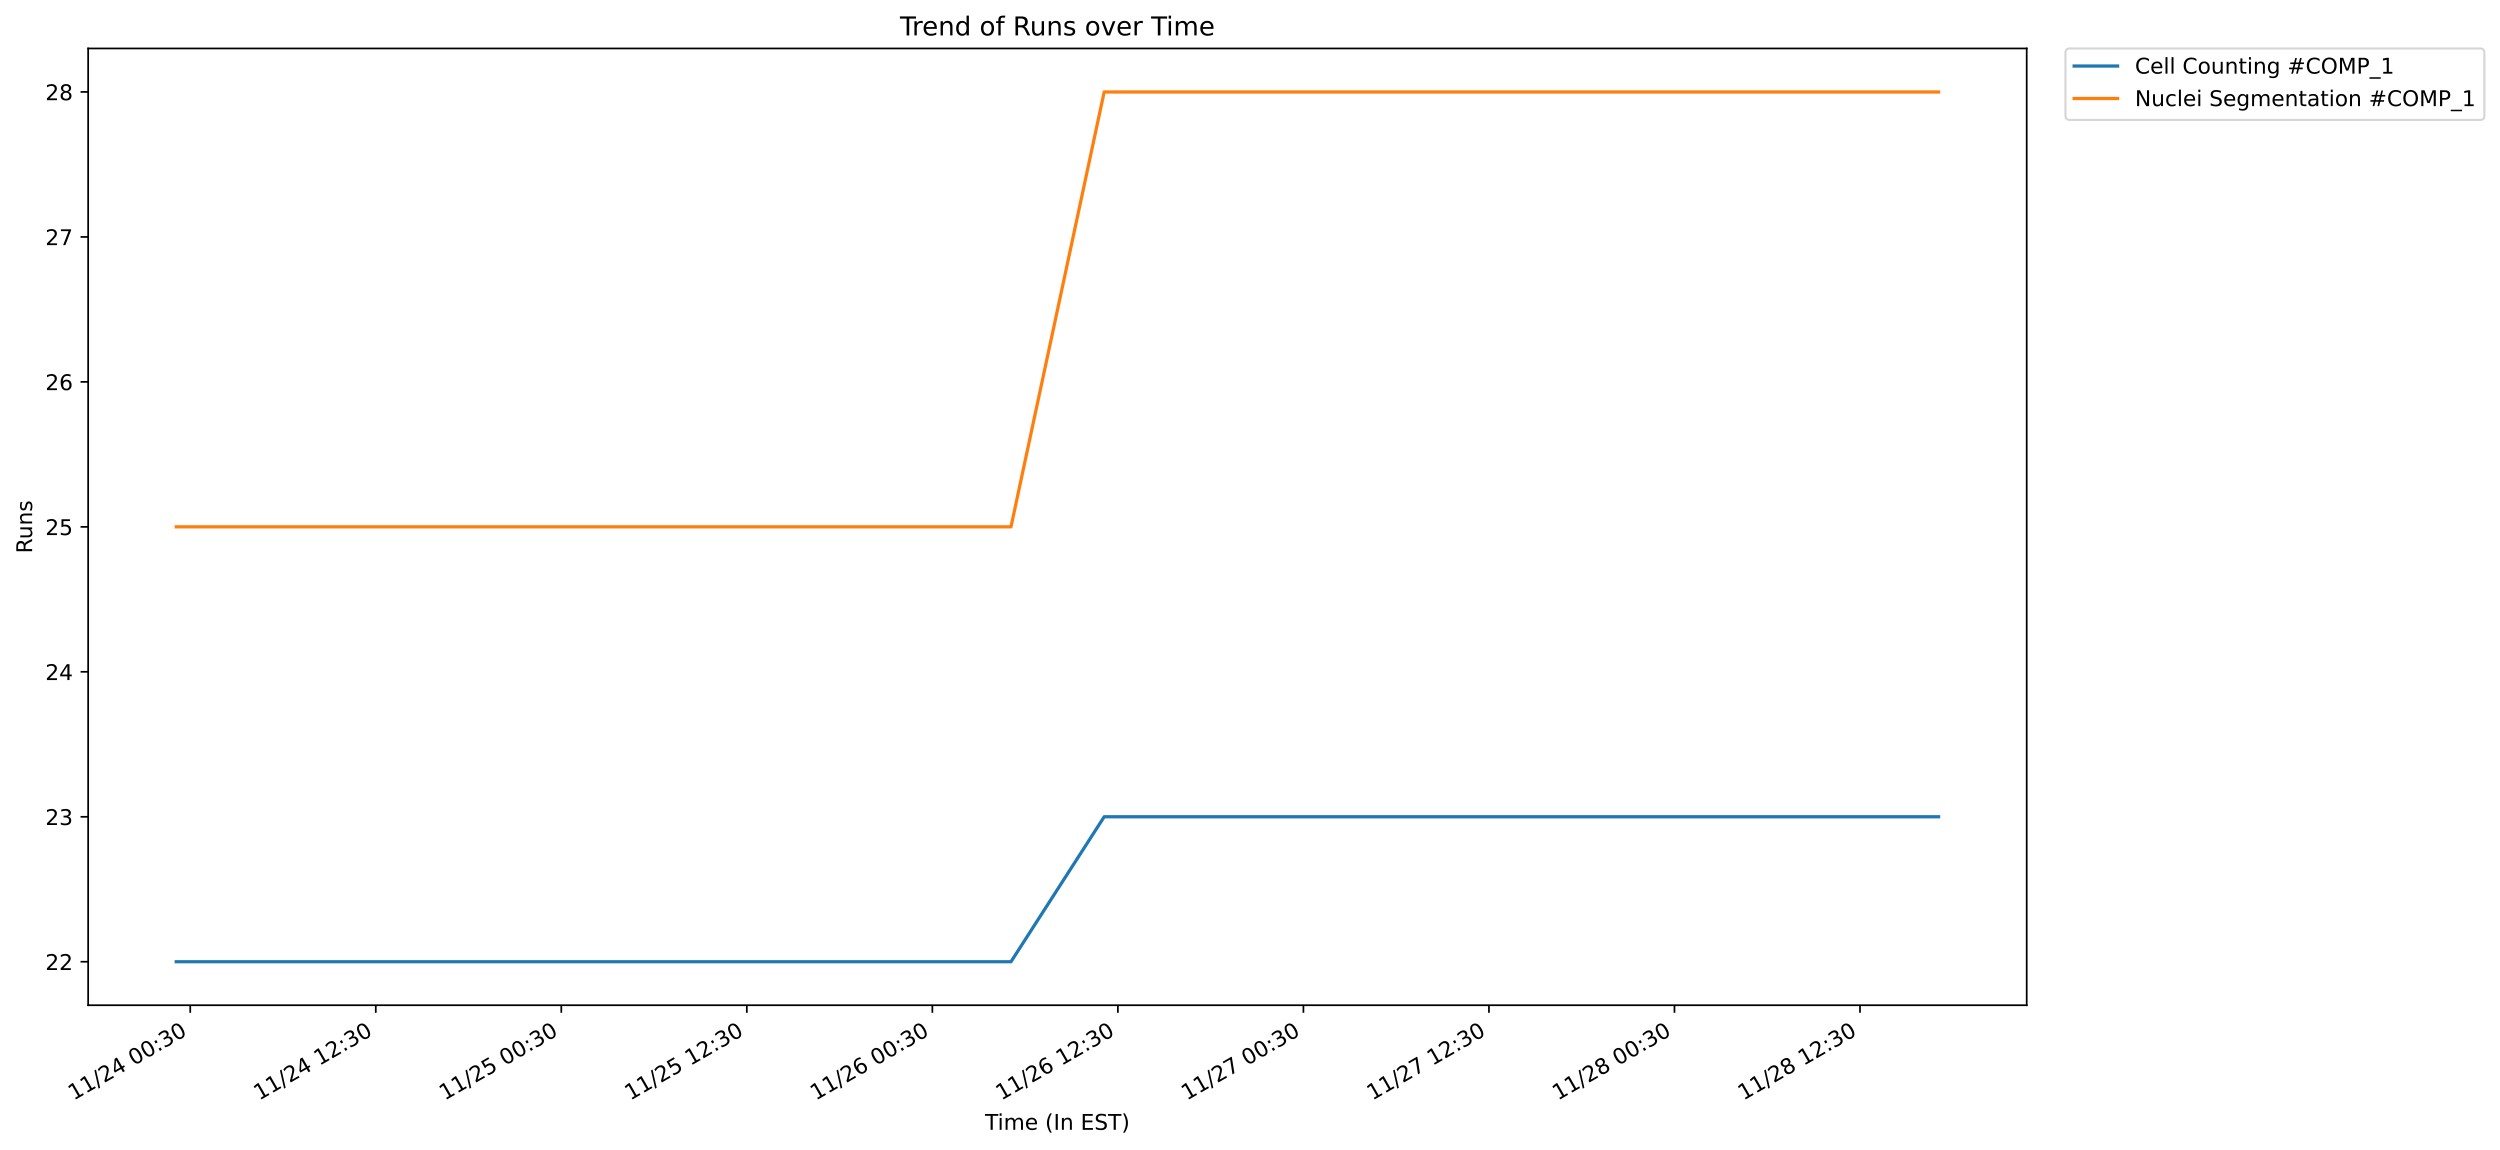
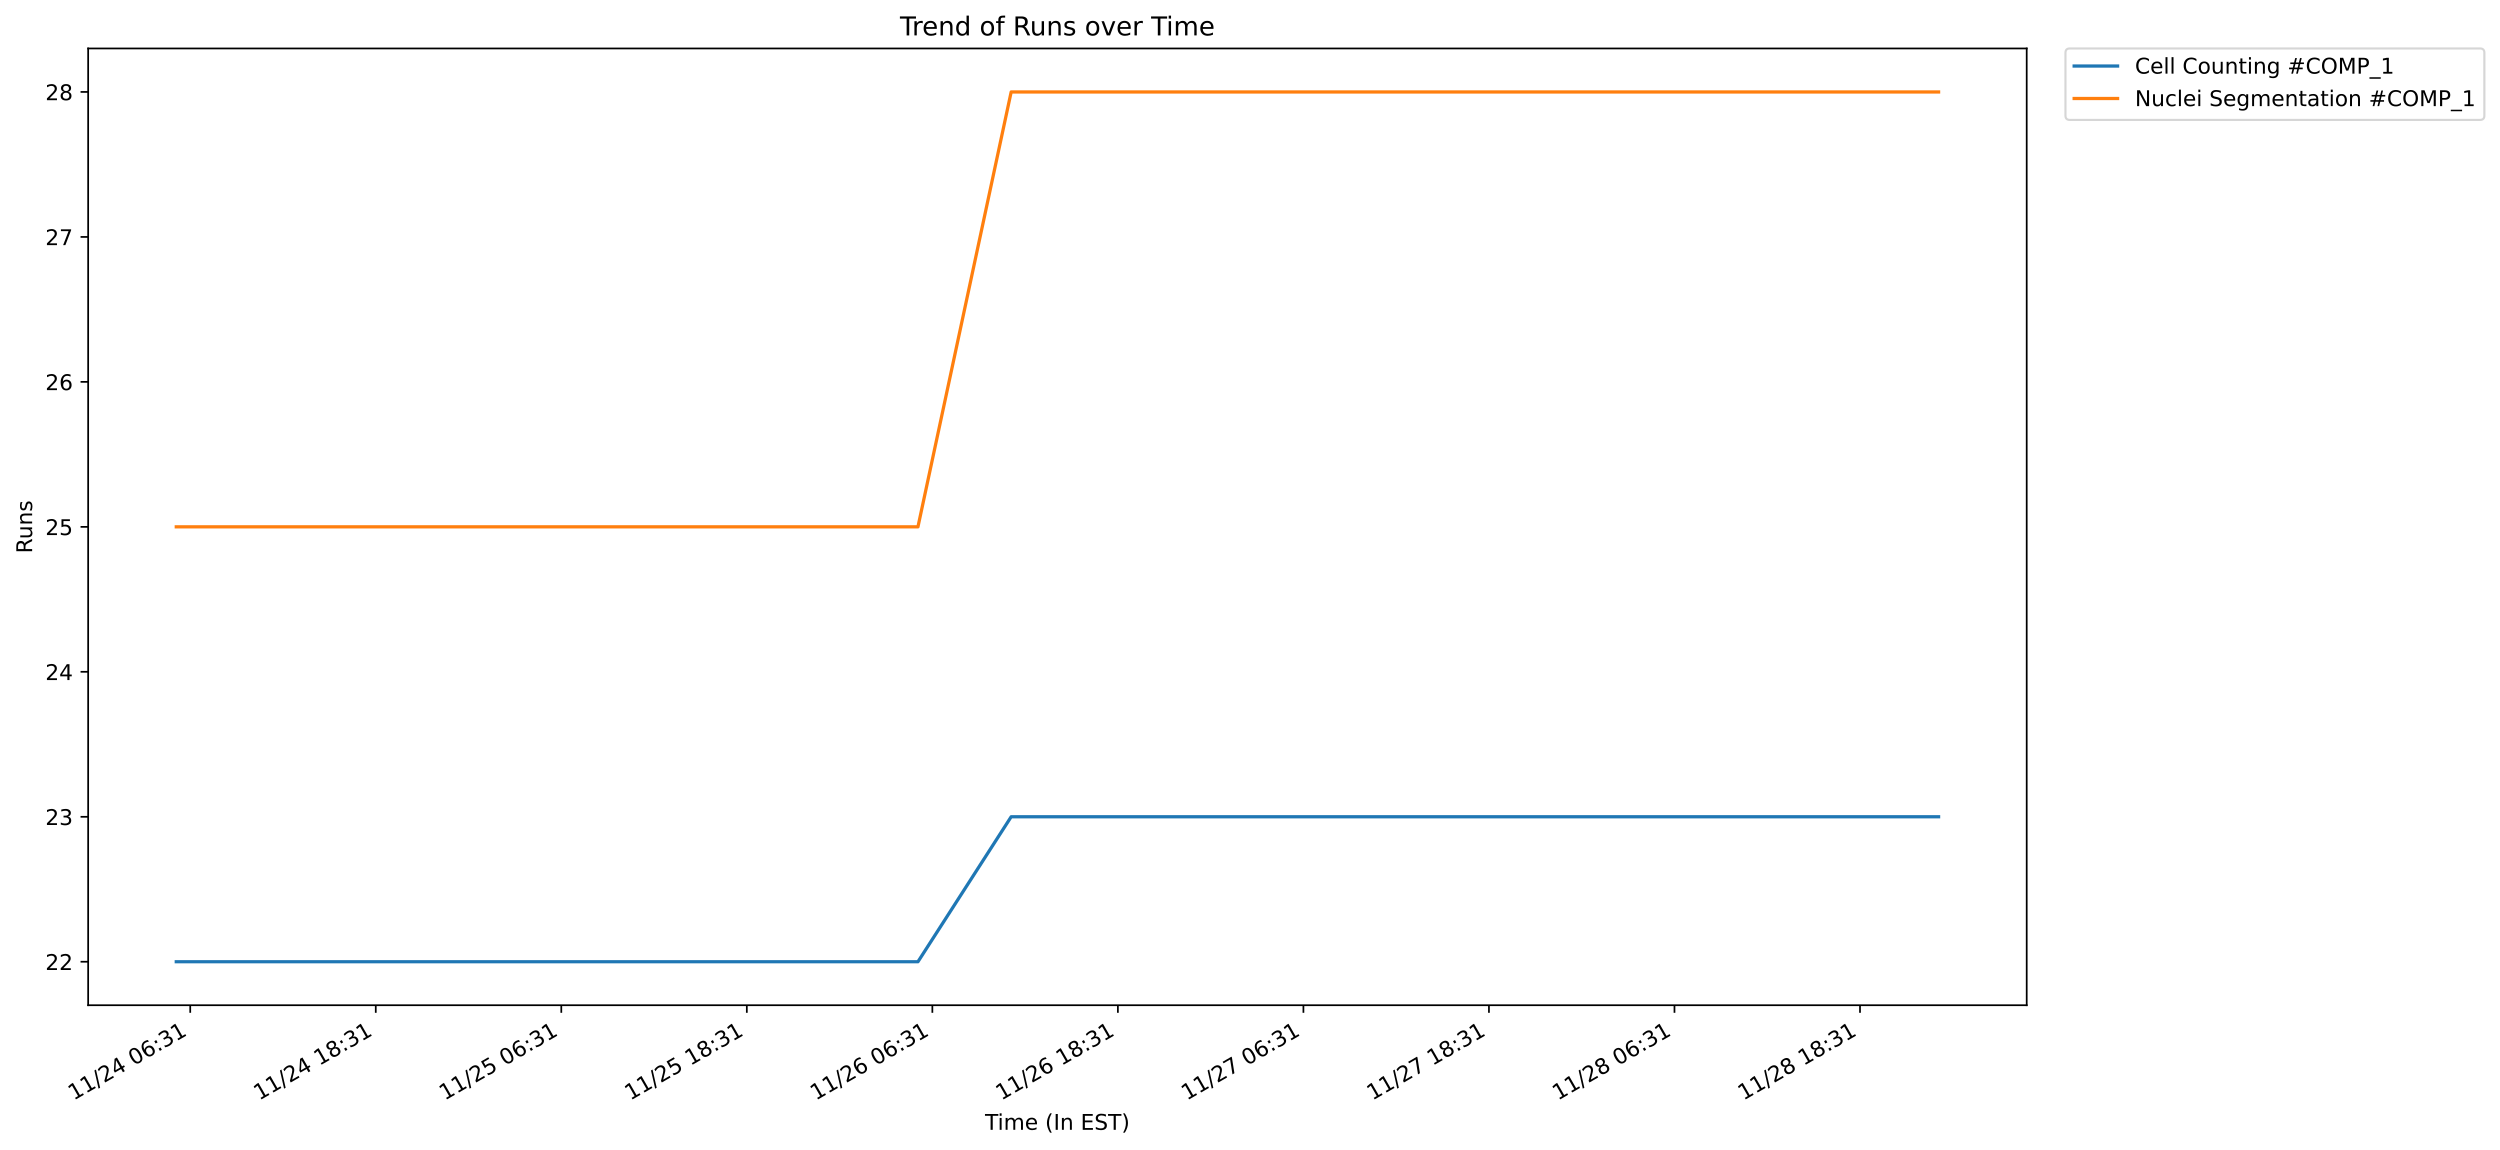
<svg xmlns="http://www.w3.org/2000/svg" xmlns:xlink="http://www.w3.org/1999/xlink" width="1151.381pt" height="529.626pt" viewBox="0 0 1151.381 529.626" version="1.1">
  <defs>
    <style type="text/css">*{stroke-linejoin: round; stroke-linecap: butt}</style>
  </defs>
  <g id="figure_1">
    <g id="patch_1">
      <path d="M 0 529.626  L 1151.381 529.626  L 1151.381 0  L 0 0  z " style="fill: #ffffff" />
    </g>
    <g id="axes_1">
      <g id="patch_2">
        <path d="M 40.603 462.958  L 933.403 462.958  L 933.403 22.318  L 40.603 22.318  z " style="fill: #ffffff" />
      </g>
      <g id="matplotlib.axis_1">
        <g id="xtick_1">
          <g id="line2d_1">
            <defs>
-               <path id="m1294603263" d="M 0 0  L 0 3.5  " style="stroke: #000000; stroke-width: 0.8" />
+               <path id="m36b0226165" d="M 0 0  L 0 3.5  " style="stroke: #000000; stroke-width: 0.8" />
            </defs>
            <g>
-               <use xlink:href="#m1294603263" x="87.617" y="462.958" style="stroke: #000000; stroke-width: 0.8" />
+               <use xlink:href="#m36b0226165" x="87.611" y="462.958" style="stroke: #000000; stroke-width: 0.8" />
            </g>
          </g>
          <g id="text_1">
-             <g transform="translate(33.90944 506.9464) rotate(-30) scale(0.1 -0.1)">
+             <g transform="translate(33.9033 506.9464) rotate(-30) scale(0.1 -0.1)">
              <defs>
                <path id="DejaVuSans-31" d="M 794 531  L 1825 531  L 1825 4091  L 703 3866  L 703 4441  L 1819 4666  L 2450 4666  L 2450 531  L 3481 531  L 3481 0  L 794 0  L 794 531  z " transform="scale(0.015625)" />
                <path id="DejaVuSans-2f" d="M 1625 4666  L 2156 4666  L 531 -594  L 0 -594  L 1625 4666  z " transform="scale(0.015625)" />
                <path id="DejaVuSans-32" d="M 1228 531  L 3431 531  L 3431 0  L 469 0  L 469 531  Q 828 903 1448 1529  Q 2069 2156 2228 2338  Q 2531 2678 2651 2914  Q 2772 3150 2772 3378  Q 2772 3750 2511 3984  Q 2250 4219 1831 4219  Q 1534 4219 1204 4116  Q 875 4013 500 3803  L 500 4441  Q 881 4594 1212 4672  Q 1544 4750 1819 4750  Q 2544 4750 2975 4387  Q 3406 4025 3406 3419  Q 3406 3131 3298 2873  Q 3191 2616 2906 2266  Q 2828 2175 2409 1742  Q 1991 1309 1228 531  z " transform="scale(0.015625)" />
                <path id="DejaVuSans-34" d="M 2419 4116  L 825 1625  L 2419 1625  L 2419 4116  z M 2253 4666  L 3047 4666  L 3047 1625  L 3713 1625  L 3713 1100  L 3047 1100  L 3047 0  L 2419 0  L 2419 1100  L 313 1100  L 313 1709  L 2253 4666  z " transform="scale(0.015625)" />
                <path id="DejaVuSans-20" transform="scale(0.015625)" />
                <path id="DejaVuSans-30" d="M 2034 4250  Q 1547 4250 1301 3770  Q 1056 3291 1056 2328  Q 1056 1369 1301 889  Q 1547 409 2034 409  Q 2525 409 2770 889  Q 3016 1369 3016 2328  Q 3016 3291 2770 3770  Q 2525 4250 2034 4250  z M 2034 4750  Q 2819 4750 3233 4129  Q 3647 3509 3647 2328  Q 3647 1150 3233 529  Q 2819 -91 2034 -91  Q 1250 -91 836 529  Q 422 1150 422 2328  Q 422 3509 836 4129  Q 1250 4750 2034 4750  z " transform="scale(0.015625)" />
+                 <path id="DejaVuSans-36" d="M 2113 2584  Q 1688 2584 1439 2293  Q 1191 2003 1191 1497  Q 1191 994 1439 701  Q 1688 409 2113 409  Q 2538 409 2786 701  Q 3034 994 3034 1497  Q 3034 2003 2786 2293  Q 2538 2584 2113 2584  z M 3366 4563  L 3366 3988  Q 3128 4100 2886 4159  Q 2644 4219 2406 4219  Q 1781 4219 1451 3797  Q 1122 3375 1075 2522  Q 1259 2794 1537 2939  Q 1816 3084 2150 3084  Q 2853 3084 3261 2657  Q 3669 2231 3669 1497  Q 3669 778 3244 343  Q 2819 -91 2113 -91  Q 1303 -91 875 529  Q 447 1150 447 2328  Q 447 3434 972 4092  Q 1497 4750 2381 4750  Q 2619 4750 2861 4703  Q 3103 4656 3366 4563  z " transform="scale(0.015625)" />
                <path id="DejaVuSans-3a" d="M 750 794  L 1409 794  L 1409 0  L 750 0  L 750 794  z M 750 3309  L 1409 3309  L 1409 2516  L 750 2516  L 750 3309  z " transform="scale(0.015625)" />
                <path id="DejaVuSans-33" d="M 2597 2516  Q 3050 2419 3304 2112  Q 3559 1806 3559 1356  Q 3559 666 3084 287  Q 2609 -91 1734 -91  Q 1441 -91 1130 -33  Q 819 25 488 141  L 488 750  Q 750 597 1062 519  Q 1375 441 1716 441  Q 2309 441 2620 675  Q 2931 909 2931 1356  Q 2931 1769 2642 2001  Q 2353 2234 1838 2234  L 1294 2234  L 1294 2753  L 1863 2753  Q 2328 2753 2575 2939  Q 2822 3125 2822 3475  Q 2822 3834 2567 4026  Q 2313 4219 1838 4219  Q 1578 4219 1281 4162  Q 984 4106 628 3988  L 628 4550  Q 988 4650 1302 4700  Q 1616 4750 1894 4750  Q 2613 4750 3031 4423  Q 3450 4097 3450 3541  Q 3450 3153 3228 2886  Q 3006 2619 2597 2516  z " transform="scale(0.015625)" />
              </defs>
              <use xlink:href="#DejaVuSans-31" />
              <use xlink:href="#DejaVuSans-31" x="63.623" />
              <use xlink:href="#DejaVuSans-2f" x="127.246" />
              <use xlink:href="#DejaVuSans-32" x="160.938" />
              <use xlink:href="#DejaVuSans-34" x="224.561" />
              <use xlink:href="#DejaVuSans-20" x="288.184" />
              <use xlink:href="#DejaVuSans-30" x="319.971" />
-               <use xlink:href="#DejaVuSans-30" x="383.594" />
-               <use xlink:href="#DejaVuSans-3a" x="447.217" />
-               <use xlink:href="#DejaVuSans-33" x="480.908" />
-               <use xlink:href="#DejaVuSans-30" x="544.531" />
+               <use xlink:href="#DejaVuSans-36" x="383.594" />
+               <use xlink:href="#DejaVuSans-3a" x="447.217" />
+               <use xlink:href="#DejaVuSans-33" x="480.908" />
+               <use xlink:href="#DejaVuSans-31" x="544.531" />
            </g>
          </g>
        </g>
        <g id="xtick_2">
          <g id="line2d_2">
            <g>
-               <use xlink:href="#m1294603263" x="173.063" y="462.958" style="stroke: #000000; stroke-width: 0.8" />
+               <use xlink:href="#m36b0226165" x="173.058" y="462.958" style="stroke: #000000; stroke-width: 0.8" />
            </g>
          </g>
          <g id="text_2">
-             <g transform="translate(119.355 506.9464) rotate(-30) scale(0.1 -0.1)">
+             <g transform="translate(119.35 506.9464) rotate(-30) scale(0.1 -0.1)">
+               <defs>
+                 <path id="DejaVuSans-38" d="M 2034 2216  Q 1584 2216 1326 1975  Q 1069 1734 1069 1313  Q 1069 891 1326 650  Q 1584 409 2034 409  Q 2484 409 2743 651  Q 3003 894 3003 1313  Q 3003 1734 2745 1975  Q 2488 2216 2034 2216  z M 1403 2484  Q 997 2584 770 2862  Q 544 3141 544 3541  Q 544 4100 942 4425  Q 1341 4750 2034 4750  Q 2731 4750 3128 4425  Q 3525 4100 3525 3541  Q 3525 3141 3298 2862  Q 3072 2584 2669 2484  Q 3125 2378 3379 2068  Q 3634 1759 3634 1313  Q 3634 634 3220 271  Q 2806 -91 2034 -91  Q 1263 -91 848 271  Q 434 634 434 1313  Q 434 1759 690 2068  Q 947 2378 1403 2484  z M 1172 3481  Q 1172 3119 1398 2916  Q 1625 2713 2034 2713  Q 2441 2713 2670 2916  Q 2900 3119 2900 3481  Q 2900 3844 2670 4047  Q 2441 4250 2034 4250  Q 1625 4250 1398 4047  Q 1172 3844 1172 3481  z " transform="scale(0.015625)" />
+               </defs>
              <use xlink:href="#DejaVuSans-31" />
              <use xlink:href="#DejaVuSans-31" x="63.623" />
              <use xlink:href="#DejaVuSans-2f" x="127.246" />
              <use xlink:href="#DejaVuSans-32" x="160.938" />
              <use xlink:href="#DejaVuSans-34" x="224.561" />
              <use xlink:href="#DejaVuSans-20" x="288.184" />
              <use xlink:href="#DejaVuSans-31" x="319.971" />
-               <use xlink:href="#DejaVuSans-32" x="383.594" />
-               <use xlink:href="#DejaVuSans-3a" x="447.217" />
-               <use xlink:href="#DejaVuSans-33" x="480.908" />
-               <use xlink:href="#DejaVuSans-30" x="544.531" />
+               <use xlink:href="#DejaVuSans-38" x="383.594" />
+               <use xlink:href="#DejaVuSans-3a" x="447.217" />
+               <use xlink:href="#DejaVuSans-33" x="480.908" />
+               <use xlink:href="#DejaVuSans-31" x="544.531" />
            </g>
          </g>
        </g>
        <g id="xtick_3">
          <g id="line2d_3">
            <g>
-               <use xlink:href="#m1294603263" x="258.508" y="462.958" style="stroke: #000000; stroke-width: 0.8" />
+               <use xlink:href="#m36b0226165" x="258.504" y="462.958" style="stroke: #000000; stroke-width: 0.8" />
            </g>
          </g>
          <g id="text_3">
-             <g transform="translate(204.8007 506.9464) rotate(-30) scale(0.1 -0.1)">
+             <g transform="translate(204.7966 506.9464) rotate(-30) scale(0.1 -0.1)">
              <defs>
                <path id="DejaVuSans-35" d="M 691 4666  L 3169 4666  L 3169 4134  L 1269 4134  L 1269 2991  Q 1406 3038 1543 3061  Q 1681 3084 1819 3084  Q 2600 3084 3056 2656  Q 3513 2228 3513 1497  Q 3513 744 3044 326  Q 2575 -91 1722 -91  Q 1428 -91 1123 -41  Q 819 9 494 109  L 494 744  Q 775 591 1075 516  Q 1375 441 1709 441  Q 2250 441 2565 725  Q 2881 1009 2881 1497  Q 2881 1984 2565 2268  Q 2250 2553 1709 2553  Q 1456 2553 1204 2497  Q 953 2441 691 2322  L 691 4666  z " transform="scale(0.015625)" />
              </defs>
              <use xlink:href="#DejaVuSans-31" />
              <use xlink:href="#DejaVuSans-31" x="63.623" />
              <use xlink:href="#DejaVuSans-2f" x="127.246" />
              <use xlink:href="#DejaVuSans-32" x="160.938" />
              <use xlink:href="#DejaVuSans-35" x="224.561" />
              <use xlink:href="#DejaVuSans-20" x="288.184" />
              <use xlink:href="#DejaVuSans-30" x="319.971" />
-               <use xlink:href="#DejaVuSans-30" x="383.594" />
-               <use xlink:href="#DejaVuSans-3a" x="447.217" />
-               <use xlink:href="#DejaVuSans-33" x="480.908" />
-               <use xlink:href="#DejaVuSans-30" x="544.531" />
+               <use xlink:href="#DejaVuSans-36" x="383.594" />
+               <use xlink:href="#DejaVuSans-3a" x="447.217" />
+               <use xlink:href="#DejaVuSans-33" x="480.908" />
+               <use xlink:href="#DejaVuSans-31" x="544.531" />
            </g>
          </g>
        </g>
        <g id="xtick_4">
          <g id="line2d_4">
            <g>
-               <use xlink:href="#m1294603263" x="343.954" y="462.958" style="stroke: #000000; stroke-width: 0.8" />
+               <use xlink:href="#m36b0226165" x="343.951" y="462.958" style="stroke: #000000; stroke-width: 0.8" />
            </g>
          </g>
          <g id="text_4">
-             <g transform="translate(290.2463 506.9464) rotate(-30) scale(0.1 -0.1)">
+             <g transform="translate(290.2432 506.9464) rotate(-30) scale(0.1 -0.1)">
              <use xlink:href="#DejaVuSans-31" />
              <use xlink:href="#DejaVuSans-31" x="63.623" />
              <use xlink:href="#DejaVuSans-2f" x="127.246" />
              <use xlink:href="#DejaVuSans-32" x="160.938" />
              <use xlink:href="#DejaVuSans-35" x="224.561" />
              <use xlink:href="#DejaVuSans-20" x="288.184" />
              <use xlink:href="#DejaVuSans-31" x="319.971" />
-               <use xlink:href="#DejaVuSans-32" x="383.594" />
-               <use xlink:href="#DejaVuSans-3a" x="447.217" />
-               <use xlink:href="#DejaVuSans-33" x="480.908" />
-               <use xlink:href="#DejaVuSans-30" x="544.531" />
+               <use xlink:href="#DejaVuSans-38" x="383.594" />
+               <use xlink:href="#DejaVuSans-3a" x="447.217" />
+               <use xlink:href="#DejaVuSans-33" x="480.908" />
+               <use xlink:href="#DejaVuSans-31" x="544.531" />
            </g>
          </g>
        </g>
        <g id="xtick_5">
          <g id="line2d_5">
            <g>
-               <use xlink:href="#m1294603263" x="429.4" y="462.958" style="stroke: #000000; stroke-width: 0.8" />
+               <use xlink:href="#m36b0226165" x="429.398" y="462.958" style="stroke: #000000; stroke-width: 0.8" />
            </g>
          </g>
          <g id="text_5">
-             <g transform="translate(375.6919 506.9464) rotate(-30) scale(0.1 -0.1)">
-               <defs>
-                 <path id="DejaVuSans-36" d="M 2113 2584  Q 1688 2584 1439 2293  Q 1191 2003 1191 1497  Q 1191 994 1439 701  Q 1688 409 2113 409  Q 2538 409 2786 701  Q 3034 994 3034 1497  Q 3034 2003 2786 2293  Q 2538 2584 2113 2584  z M 3366 4563  L 3366 3988  Q 3128 4100 2886 4159  Q 2644 4219 2406 4219  Q 1781 4219 1451 3797  Q 1122 3375 1075 2522  Q 1259 2794 1537 2939  Q 1816 3084 2150 3084  Q 2853 3084 3261 2657  Q 3669 2231 3669 1497  Q 3669 778 3244 343  Q 2819 -91 2113 -91  Q 1303 -91 875 529  Q 447 1150 447 2328  Q 447 3434 972 4092  Q 1497 4750 2381 4750  Q 2619 4750 2861 4703  Q 3103 4656 3366 4563  z " transform="scale(0.015625)" />
-               </defs>
+             <g transform="translate(375.6899 506.9464) rotate(-30) scale(0.1 -0.1)">
              <use xlink:href="#DejaVuSans-31" />
              <use xlink:href="#DejaVuSans-31" x="63.623" />
              <use xlink:href="#DejaVuSans-2f" x="127.246" />
              <use xlink:href="#DejaVuSans-32" x="160.938" />
              <use xlink:href="#DejaVuSans-36" x="224.561" />
              <use xlink:href="#DejaVuSans-20" x="288.184" />
              <use xlink:href="#DejaVuSans-30" x="319.971" />
-               <use xlink:href="#DejaVuSans-30" x="383.594" />
-               <use xlink:href="#DejaVuSans-3a" x="447.217" />
-               <use xlink:href="#DejaVuSans-33" x="480.908" />
-               <use xlink:href="#DejaVuSans-30" x="544.531" />
+               <use xlink:href="#DejaVuSans-36" x="383.594" />
+               <use xlink:href="#DejaVuSans-3a" x="447.217" />
+               <use xlink:href="#DejaVuSans-33" x="480.908" />
+               <use xlink:href="#DejaVuSans-31" x="544.531" />
            </g>
          </g>
        </g>
        <g id="xtick_6">
          <g id="line2d_6">
            <g>
-               <use xlink:href="#m1294603263" x="514.845" y="462.958" style="stroke: #000000; stroke-width: 0.8" />
+               <use xlink:href="#m36b0226165" x="514.844" y="462.958" style="stroke: #000000; stroke-width: 0.8" />
            </g>
          </g>
          <g id="text_6">
-             <g transform="translate(461.1375 506.9464) rotate(-30) scale(0.1 -0.1)">
+             <g transform="translate(461.1365 506.9464) rotate(-30) scale(0.1 -0.1)">
              <use xlink:href="#DejaVuSans-31" />
              <use xlink:href="#DejaVuSans-31" x="63.623" />
              <use xlink:href="#DejaVuSans-2f" x="127.246" />
              <use xlink:href="#DejaVuSans-32" x="160.938" />
              <use xlink:href="#DejaVuSans-36" x="224.561" />
              <use xlink:href="#DejaVuSans-20" x="288.184" />
              <use xlink:href="#DejaVuSans-31" x="319.971" />
-               <use xlink:href="#DejaVuSans-32" x="383.594" />
-               <use xlink:href="#DejaVuSans-3a" x="447.217" />
-               <use xlink:href="#DejaVuSans-33" x="480.908" />
-               <use xlink:href="#DejaVuSans-30" x="544.531" />
+               <use xlink:href="#DejaVuSans-38" x="383.594" />
+               <use xlink:href="#DejaVuSans-3a" x="447.217" />
+               <use xlink:href="#DejaVuSans-33" x="480.908" />
+               <use xlink:href="#DejaVuSans-31" x="544.531" />
            </g>
          </g>
        </g>
        <g id="xtick_7">
          <g id="line2d_7">
            <g>
-               <use xlink:href="#m1294603263" x="600.291" y="462.958" style="stroke: #000000; stroke-width: 0.8" />
+               <use xlink:href="#m36b0226165" x="600.291" y="462.958" style="stroke: #000000; stroke-width: 0.8" />
            </g>
          </g>
          <g id="text_7">
-             <g transform="translate(546.5831 506.9464) rotate(-30) scale(0.1 -0.1)">
+             <g transform="translate(546.5832 506.9464) rotate(-30) scale(0.1 -0.1)">
              <defs>
                <path id="DejaVuSans-37" d="M 525 4666  L 3525 4666  L 3525 4397  L 1831 0  L 1172 0  L 2766 4134  L 525 4134  L 525 4666  z " transform="scale(0.015625)" />
              </defs>
              <use xlink:href="#DejaVuSans-31" />
              <use xlink:href="#DejaVuSans-31" x="63.623" />
              <use xlink:href="#DejaVuSans-2f" x="127.246" />
              <use xlink:href="#DejaVuSans-32" x="160.938" />
              <use xlink:href="#DejaVuSans-37" x="224.561" />
              <use xlink:href="#DejaVuSans-20" x="288.184" />
              <use xlink:href="#DejaVuSans-30" x="319.971" />
-               <use xlink:href="#DejaVuSans-30" x="383.594" />
-               <use xlink:href="#DejaVuSans-3a" x="447.217" />
-               <use xlink:href="#DejaVuSans-33" x="480.908" />
-               <use xlink:href="#DejaVuSans-30" x="544.531" />
+               <use xlink:href="#DejaVuSans-36" x="383.594" />
+               <use xlink:href="#DejaVuSans-3a" x="447.217" />
+               <use xlink:href="#DejaVuSans-33" x="480.908" />
+               <use xlink:href="#DejaVuSans-31" x="544.531" />
            </g>
          </g>
        </g>
        <g id="xtick_8">
          <g id="line2d_8">
            <g>
-               <use xlink:href="#m1294603263" x="685.736" y="462.958" style="stroke: #000000; stroke-width: 0.8" />
+               <use xlink:href="#m36b0226165" x="685.738" y="462.958" style="stroke: #000000; stroke-width: 0.8" />
            </g>
          </g>
          <g id="text_8">
-             <g transform="translate(632.0287 506.9464) rotate(-30) scale(0.1 -0.1)">
+             <g transform="translate(632.0298 506.9464) rotate(-30) scale(0.1 -0.1)">
              <use xlink:href="#DejaVuSans-31" />
              <use xlink:href="#DejaVuSans-31" x="63.623" />
              <use xlink:href="#DejaVuSans-2f" x="127.246" />
              <use xlink:href="#DejaVuSans-32" x="160.938" />
              <use xlink:href="#DejaVuSans-37" x="224.561" />
              <use xlink:href="#DejaVuSans-20" x="288.184" />
              <use xlink:href="#DejaVuSans-31" x="319.971" />
-               <use xlink:href="#DejaVuSans-32" x="383.594" />
-               <use xlink:href="#DejaVuSans-3a" x="447.217" />
-               <use xlink:href="#DejaVuSans-33" x="480.908" />
-               <use xlink:href="#DejaVuSans-30" x="544.531" />
+               <use xlink:href="#DejaVuSans-38" x="383.594" />
+               <use xlink:href="#DejaVuSans-3a" x="447.217" />
+               <use xlink:href="#DejaVuSans-33" x="480.908" />
+               <use xlink:href="#DejaVuSans-31" x="544.531" />
            </g>
          </g>
        </g>
        <g id="xtick_9">
          <g id="line2d_9">
            <g>
-               <use xlink:href="#m1294603263" x="771.182" y="462.958" style="stroke: #000000; stroke-width: 0.8" />
+               <use xlink:href="#m36b0226165" x="771.184" y="462.958" style="stroke: #000000; stroke-width: 0.8" />
            </g>
          </g>
          <g id="text_9">
-             <g transform="translate(717.4743 506.9464) rotate(-30) scale(0.1 -0.1)">
-               <defs>
-                 <path id="DejaVuSans-38" d="M 2034 2216  Q 1584 2216 1326 1975  Q 1069 1734 1069 1313  Q 1069 891 1326 650  Q 1584 409 2034 409  Q 2484 409 2743 651  Q 3003 894 3003 1313  Q 3003 1734 2745 1975  Q 2488 2216 2034 2216  z M 1403 2484  Q 997 2584 770 2862  Q 544 3141 544 3541  Q 544 4100 942 4425  Q 1341 4750 2034 4750  Q 2731 4750 3128 4425  Q 3525 4100 3525 3541  Q 3525 3141 3298 2862  Q 3072 2584 2669 2484  Q 3125 2378 3379 2068  Q 3634 1759 3634 1313  Q 3634 634 3220 271  Q 2806 -91 2034 -91  Q 1263 -91 848 271  Q 434 634 434 1313  Q 434 1759 690 2068  Q 947 2378 1403 2484  z M 1172 3481  Q 1172 3119 1398 2916  Q 1625 2713 2034 2713  Q 2441 2713 2670 2916  Q 2900 3119 2900 3481  Q 2900 3844 2670 4047  Q 2441 4250 2034 4250  Q 1625 4250 1398 4047  Q 1172 3844 1172 3481  z " transform="scale(0.015625)" />
-               </defs>
+             <g transform="translate(717.4765 506.9464) rotate(-30) scale(0.1 -0.1)">
              <use xlink:href="#DejaVuSans-31" />
              <use xlink:href="#DejaVuSans-31" x="63.623" />
              <use xlink:href="#DejaVuSans-2f" x="127.246" />
              <use xlink:href="#DejaVuSans-32" x="160.938" />
              <use xlink:href="#DejaVuSans-38" x="224.561" />
              <use xlink:href="#DejaVuSans-20" x="288.184" />
              <use xlink:href="#DejaVuSans-30" x="319.971" />
-               <use xlink:href="#DejaVuSans-30" x="383.594" />
-               <use xlink:href="#DejaVuSans-3a" x="447.217" />
-               <use xlink:href="#DejaVuSans-33" x="480.908" />
-               <use xlink:href="#DejaVuSans-30" x="544.531" />
+               <use xlink:href="#DejaVuSans-36" x="383.594" />
+               <use xlink:href="#DejaVuSans-3a" x="447.217" />
+               <use xlink:href="#DejaVuSans-33" x="480.908" />
+               <use xlink:href="#DejaVuSans-31" x="544.531" />
            </g>
          </g>
        </g>
        <g id="xtick_10">
          <g id="line2d_10">
            <g>
-               <use xlink:href="#m1294603263" x="856.628" y="462.958" style="stroke: #000000; stroke-width: 0.8" />
+               <use xlink:href="#m36b0226165" x="856.631" y="462.958" style="stroke: #000000; stroke-width: 0.8" />
            </g>
          </g>
          <g id="text_10">
-             <g transform="translate(802.9199 506.9464) rotate(-30) scale(0.1 -0.1)">
+             <g transform="translate(802.9231 506.9464) rotate(-30) scale(0.1 -0.1)">
              <use xlink:href="#DejaVuSans-31" />
              <use xlink:href="#DejaVuSans-31" x="63.623" />
              <use xlink:href="#DejaVuSans-2f" x="127.246" />
              <use xlink:href="#DejaVuSans-32" x="160.938" />
              <use xlink:href="#DejaVuSans-38" x="224.561" />
              <use xlink:href="#DejaVuSans-20" x="288.184" />
              <use xlink:href="#DejaVuSans-31" x="319.971" />
-               <use xlink:href="#DejaVuSans-32" x="383.594" />
-               <use xlink:href="#DejaVuSans-3a" x="447.217" />
-               <use xlink:href="#DejaVuSans-33" x="480.908" />
-               <use xlink:href="#DejaVuSans-30" x="544.531" />
+               <use xlink:href="#DejaVuSans-38" x="383.594" />
+               <use xlink:href="#DejaVuSans-3a" x="447.217" />
+               <use xlink:href="#DejaVuSans-33" x="480.908" />
+               <use xlink:href="#DejaVuSans-31" x="544.531" />
            </g>
          </g>
        </g>
        <g id="text_11">
          <g transform="translate(453.6586 520.3459) scale(0.1 -0.1)">
            <defs>
              <path id="DejaVuSans-54" d="M -19 4666  L 3928 4666  L 3928 4134  L 2272 4134  L 2272 0  L 1638 0  L 1638 4134  L -19 4134  L -19 4666  z " transform="scale(0.015625)" />
              <path id="DejaVuSans-69" d="M 603 3500  L 1178 3500  L 1178 0  L 603 0  L 603 3500  z M 603 4863  L 1178 4863  L 1178 4134  L 603 4134  L 603 4863  z " transform="scale(0.015625)" />
              <path id="DejaVuSans-6d" d="M 3328 2828  Q 3544 3216 3844 3400  Q 4144 3584 4550 3584  Q 5097 3584 5394 3201  Q 5691 2819 5691 2113  L 5691 0  L 5113 0  L 5113 2094  Q 5113 2597 4934 2840  Q 4756 3084 4391 3084  Q 3944 3084 3684 2787  Q 3425 2491 3425 1978  L 3425 0  L 2847 0  L 2847 2094  Q 2847 2600 2669 2842  Q 2491 3084 2119 3084  Q 1678 3084 1418 2786  Q 1159 2488 1159 1978  L 1159 0  L 581 0  L 581 3500  L 1159 3500  L 1159 2956  Q 1356 3278 1631 3431  Q 1906 3584 2284 3584  Q 2666 3584 2933 3390  Q 3200 3197 3328 2828  z " transform="scale(0.015625)" />
              <path id="DejaVuSans-65" d="M 3597 1894  L 3597 1613  L 953 1613  Q 991 1019 1311 708  Q 1631 397 2203 397  Q 2534 397 2845 478  Q 3156 559 3463 722  L 3463 178  Q 3153 47 2828 -22  Q 2503 -91 2169 -91  Q 1331 -91 842 396  Q 353 884 353 1716  Q 353 2575 817 3079  Q 1281 3584 2069 3584  Q 2775 3584 3186 3129  Q 3597 2675 3597 1894  z M 3022 2063  Q 3016 2534 2758 2815  Q 2500 3097 2075 3097  Q 1594 3097 1305 2825  Q 1016 2553 972 2059  L 3022 2063  z " transform="scale(0.015625)" />
              <path id="DejaVuSans-28" d="M 1984 4856  Q 1566 4138 1362 3434  Q 1159 2731 1159 2009  Q 1159 1288 1364 580  Q 1569 -128 1984 -844  L 1484 -844  Q 1016 -109 783 600  Q 550 1309 550 2009  Q 550 2706 781 3412  Q 1013 4119 1484 4856  L 1984 4856  z " transform="scale(0.015625)" />
              <path id="DejaVuSans-49" d="M 628 4666  L 1259 4666  L 1259 0  L 628 0  L 628 4666  z " transform="scale(0.015625)" />
              <path id="DejaVuSans-6e" d="M 3513 2113  L 3513 0  L 2938 0  L 2938 2094  Q 2938 2591 2744 2837  Q 2550 3084 2163 3084  Q 1697 3084 1428 2787  Q 1159 2491 1159 1978  L 1159 0  L 581 0  L 581 3500  L 1159 3500  L 1159 2956  Q 1366 3272 1645 3428  Q 1925 3584 2291 3584  Q 2894 3584 3203 3211  Q 3513 2838 3513 2113  z " transform="scale(0.015625)" />
              <path id="DejaVuSans-45" d="M 628 4666  L 3578 4666  L 3578 4134  L 1259 4134  L 1259 2753  L 3481 2753  L 3481 2222  L 1259 2222  L 1259 531  L 3634 531  L 3634 0  L 628 0  L 628 4666  z " transform="scale(0.015625)" />
              <path id="DejaVuSans-53" d="M 3425 4513  L 3425 3897  Q 3066 4069 2747 4153  Q 2428 4238 2131 4238  Q 1616 4238 1336 4038  Q 1056 3838 1056 3469  Q 1056 3159 1242 3001  Q 1428 2844 1947 2747  L 2328 2669  Q 3034 2534 3370 2195  Q 3706 1856 3706 1288  Q 3706 609 3251 259  Q 2797 -91 1919 -91  Q 1588 -91 1214 -16  Q 841 59 441 206  L 441 856  Q 825 641 1194 531  Q 1563 422 1919 422  Q 2459 422 2753 634  Q 3047 847 3047 1241  Q 3047 1584 2836 1778  Q 2625 1972 2144 2069  L 1759 2144  Q 1053 2284 737 2584  Q 422 2884 422 3419  Q 422 4038 858 4394  Q 1294 4750 2059 4750  Q 2388 4750 2728 4690  Q 3069 4631 3425 4513  z " transform="scale(0.015625)" />
              <path id="DejaVuSans-29" d="M 513 4856  L 1013 4856  Q 1481 4119 1714 3412  Q 1947 2706 1947 2009  Q 1947 1309 1714 600  Q 1481 -109 1013 -844  L 513 -844  Q 928 -128 1133 580  Q 1338 1288 1338 2009  Q 1338 2731 1133 3434  Q 928 4138 513 4856  z " transform="scale(0.015625)" />
            </defs>
            <use xlink:href="#DejaVuSans-54" />
            <use xlink:href="#DejaVuSans-69" x="57.959" />
            <use xlink:href="#DejaVuSans-6d" x="85.742" />
            <use xlink:href="#DejaVuSans-65" x="183.154" />
            <use xlink:href="#DejaVuSans-20" x="244.678" />
            <use xlink:href="#DejaVuSans-28" x="276.465" />
            <use xlink:href="#DejaVuSans-49" x="315.479" />
            <use xlink:href="#DejaVuSans-6e" x="344.971" />
            <use xlink:href="#DejaVuSans-20" x="408.35" />
            <use xlink:href="#DejaVuSans-45" x="440.137" />
            <use xlink:href="#DejaVuSans-53" x="503.32" />
            <use xlink:href="#DejaVuSans-54" x="566.797" />
            <use xlink:href="#DejaVuSans-29" x="627.881" />
          </g>
        </g>
      </g>
      <g id="matplotlib.axis_2">
        <g id="ytick_1">
          <g id="line2d_11">
            <defs>
-               <path id="mec9cb14915" d="M 0 0  L -3.5 0  " style="stroke: #000000; stroke-width: 0.8" />
+               <path id="mf99a2497c2" d="M 0 0  L -3.5 0  " style="stroke: #000000; stroke-width: 0.8" />
            </defs>
            <g>
-               <use xlink:href="#mec9cb14915" x="40.603" y="442.929" style="stroke: #000000; stroke-width: 0.8" />
+               <use xlink:href="#mf99a2497c2" x="40.603" y="442.929" style="stroke: #000000; stroke-width: 0.8" />
            </g>
          </g>
          <g id="text_12">
            <g transform="translate(20.87813 446.7283) scale(0.1 -0.1)">
              <use xlink:href="#DejaVuSans-32" />
              <use xlink:href="#DejaVuSans-32" x="63.623" />
            </g>
          </g>
        </g>
        <g id="ytick_2">
          <g id="line2d_12">
            <g>
-               <use xlink:href="#mec9cb14915" x="40.603" y="376.165" style="stroke: #000000; stroke-width: 0.8" />
+               <use xlink:href="#mf99a2497c2" x="40.603" y="376.165" style="stroke: #000000; stroke-width: 0.8" />
            </g>
          </g>
          <g id="text_13">
            <g transform="translate(20.87813 379.9646) scale(0.1 -0.1)">
              <use xlink:href="#DejaVuSans-32" />
              <use xlink:href="#DejaVuSans-33" x="63.623" />
            </g>
          </g>
        </g>
        <g id="ytick_3">
          <g id="line2d_13">
            <g>
-               <use xlink:href="#mec9cb14915" x="40.603" y="309.402" style="stroke: #000000; stroke-width: 0.8" />
+               <use xlink:href="#mf99a2497c2" x="40.603" y="309.402" style="stroke: #000000; stroke-width: 0.8" />
            </g>
          </g>
          <g id="text_14">
            <g transform="translate(20.87813 313.201) scale(0.1 -0.1)">
              <use xlink:href="#DejaVuSans-32" />
              <use xlink:href="#DejaVuSans-34" x="63.623" />
            </g>
          </g>
        </g>
        <g id="ytick_4">
          <g id="line2d_14">
            <g>
-               <use xlink:href="#mec9cb14915" x="40.603" y="242.638" style="stroke: #000000; stroke-width: 0.8" />
+               <use xlink:href="#mf99a2497c2" x="40.603" y="242.638" style="stroke: #000000; stroke-width: 0.8" />
            </g>
          </g>
          <g id="text_15">
            <g transform="translate(20.87813 246.4373) scale(0.1 -0.1)">
              <use xlink:href="#DejaVuSans-32" />
              <use xlink:href="#DejaVuSans-35" x="63.623" />
            </g>
          </g>
        </g>
        <g id="ytick_5">
          <g id="line2d_15">
            <g>
-               <use xlink:href="#mec9cb14915" x="40.603" y="175.874" style="stroke: #000000; stroke-width: 0.8" />
+               <use xlink:href="#mf99a2497c2" x="40.603" y="175.874" style="stroke: #000000; stroke-width: 0.8" />
            </g>
          </g>
          <g id="text_16">
            <g transform="translate(20.87813 179.6737) scale(0.1 -0.1)">
              <use xlink:href="#DejaVuSans-32" />
              <use xlink:href="#DejaVuSans-36" x="63.623" />
            </g>
          </g>
        </g>
        <g id="ytick_6">
          <g id="line2d_16">
            <g>
-               <use xlink:href="#mec9cb14915" x="40.603" y="109.111" style="stroke: #000000; stroke-width: 0.8" />
+               <use xlink:href="#mf99a2497c2" x="40.603" y="109.111" style="stroke: #000000; stroke-width: 0.8" />
            </g>
          </g>
          <g id="text_17">
            <g transform="translate(20.87813 112.9101) scale(0.1 -0.1)">
              <use xlink:href="#DejaVuSans-32" />
              <use xlink:href="#DejaVuSans-37" x="63.623" />
            </g>
          </g>
        </g>
        <g id="ytick_7">
          <g id="line2d_17">
            <g>
-               <use xlink:href="#mec9cb14915" x="40.603" y="42.347" style="stroke: #000000; stroke-width: 0.8" />
+               <use xlink:href="#mf99a2497c2" x="40.603" y="42.347" style="stroke: #000000; stroke-width: 0.8" />
            </g>
          </g>
          <g id="text_18">
            <g transform="translate(20.87813 46.14643) scale(0.1 -0.1)">
              <use xlink:href="#DejaVuSans-32" />
              <use xlink:href="#DejaVuSans-38" x="63.623" />
            </g>
          </g>
        </g>
        <g id="text_19">
          <g transform="translate(14.79844 254.8295) rotate(-90) scale(0.1 -0.1)">
            <defs>
              <path id="DejaVuSans-52" d="M 2841 2188  Q 3044 2119 3236 1894  Q 3428 1669 3622 1275  L 4263 0  L 3584 0  L 2988 1197  Q 2756 1666 2539 1819  Q 2322 1972 1947 1972  L 1259 1972  L 1259 0  L 628 0  L 628 4666  L 2053 4666  Q 2853 4666 3247 4331  Q 3641 3997 3641 3322  Q 3641 2881 3436 2590  Q 3231 2300 2841 2188  z M 1259 4147  L 1259 2491  L 2053 2491  Q 2509 2491 2742 2702  Q 2975 2913 2975 3322  Q 2975 3731 2742 3939  Q 2509 4147 2053 4147  L 1259 4147  z " transform="scale(0.015625)" />
              <path id="DejaVuSans-75" d="M 544 1381  L 544 3500  L 1119 3500  L 1119 1403  Q 1119 906 1312 657  Q 1506 409 1894 409  Q 2359 409 2629 706  Q 2900 1003 2900 1516  L 2900 3500  L 3475 3500  L 3475 0  L 2900 0  L 2900 538  Q 2691 219 2414 64  Q 2138 -91 1772 -91  Q 1169 -91 856 284  Q 544 659 544 1381  z M 1991 3584  L 1991 3584  z " transform="scale(0.015625)" />
              <path id="DejaVuSans-73" d="M 2834 3397  L 2834 2853  Q 2591 2978 2328 3040  Q 2066 3103 1784 3103  Q 1356 3103 1142 2972  Q 928 2841 928 2578  Q 928 2378 1081 2264  Q 1234 2150 1697 2047  L 1894 2003  Q 2506 1872 2764 1633  Q 3022 1394 3022 966  Q 3022 478 2636 193  Q 2250 -91 1575 -91  Q 1294 -91 989 -36  Q 684 19 347 128  L 347 722  Q 666 556 975 473  Q 1284 391 1588 391  Q 1994 391 2212 530  Q 2431 669 2431 922  Q 2431 1156 2273 1281  Q 2116 1406 1581 1522  L 1381 1569  Q 847 1681 609 1914  Q 372 2147 372 2553  Q 372 3047 722 3315  Q 1072 3584 1716 3584  Q 2034 3584 2315 3537  Q 2597 3491 2834 3397  z " transform="scale(0.015625)" />
            </defs>
            <use xlink:href="#DejaVuSans-52" />
            <use xlink:href="#DejaVuSans-75" x="64.982" />
            <use xlink:href="#DejaVuSans-6e" x="128.361" />
            <use xlink:href="#DejaVuSans-73" x="191.74" />
          </g>
        </g>
      </g>
      <g id="line2d_18">
-         <path d="M 81.185 442.929  L 124.033 442.929  L 166.941 442.929  L 209.26 442.929  L 252.014 442.929  L 294.653 442.929  L 337.641 442.929  L 380.151 442.929  L 422.849 442.929  L 465.607 442.929  L 508.537 376.165  L 551.047 376.165  L 593.907 376.165  L 636.745 376.165  L 679.751 376.165  L 721.987 376.165  L 764.757 376.165  L 807.649 376.165  L 850.639 376.165  L 892.821 376.165  " clip-path="url(#p2281fc5af3)" style="fill: none; stroke: #1f77b4; stroke-width: 1.5; stroke-linecap: square" />
+         <path d="M 81.185 442.929  L 124.094 442.929  L 166.413 442.929  L 209.168 442.929  L 251.807 442.929  L 294.796 442.929  L 337.306 442.929  L 380.005 442.929  L 422.764 442.929  L 465.694 376.165  L 508.204 376.165  L 551.065 376.165  L 593.904 376.165  L 636.91 376.165  L 679.147 376.165  L 721.917 376.165  L 764.81 376.165  L 807.8 376.165  L 849.983 376.165  L 892.821 376.165  " clip-path="url(#pbfd4d57b50)" style="fill: none; stroke: #1f77b4; stroke-width: 1.5; stroke-linecap: square" />
      </g>
      <g id="line2d_19">
-         <path d="M 81.185 242.638  L 124.033 242.638  L 166.941 242.638  L 209.26 242.638  L 252.014 242.638  L 294.653 242.638  L 337.641 242.638  L 380.151 242.638  L 422.849 242.638  L 465.607 242.638  L 508.537 42.347  L 551.047 42.347  L 593.907 42.347  L 636.745 42.347  L 679.751 42.347  L 721.987 42.347  L 764.757 42.347  L 807.649 42.347  L 850.639 42.347  L 892.821 42.347  " clip-path="url(#p2281fc5af3)" style="fill: none; stroke: #ff7f0e; stroke-width: 1.5; stroke-linecap: square" />
+         <path d="M 81.185 242.638  L 124.094 242.638  L 166.413 242.638  L 209.168 242.638  L 251.807 242.638  L 294.796 242.638  L 337.306 242.638  L 380.005 242.638  L 422.764 242.638  L 465.694 42.347  L 508.204 42.347  L 551.065 42.347  L 593.904 42.347  L 636.91 42.347  L 679.147 42.347  L 721.917 42.347  L 764.81 42.347  L 807.8 42.347  L 849.983 42.347  L 892.821 42.347  " clip-path="url(#pbfd4d57b50)" style="fill: none; stroke: #ff7f0e; stroke-width: 1.5; stroke-linecap: square" />
      </g>
      <g id="patch_3">
        <path d="M 40.603 462.958  L 40.603 22.318  " style="fill: none; stroke: #000000; stroke-width: 0.8; stroke-linejoin: miter; stroke-linecap: square" />
      </g>
      <g id="patch_4">
        <path d="M 933.403 462.958  L 933.403 22.318  " style="fill: none; stroke: #000000; stroke-width: 0.8; stroke-linejoin: miter; stroke-linecap: square" />
      </g>
      <g id="patch_5">
        <path d="M 40.603 462.958  L 933.403 462.958  " style="fill: none; stroke: #000000; stroke-width: 0.8; stroke-linejoin: miter; stroke-linecap: square" />
      </g>
      <g id="patch_6">
        <path d="M 40.603 22.318  L 933.403 22.318  " style="fill: none; stroke: #000000; stroke-width: 0.8; stroke-linejoin: miter; stroke-linecap: square" />
      </g>
      <g id="text_20">
        <g transform="translate(414.4866 16.31812) scale(0.12 -0.12)">
          <defs>
            <path id="DejaVuSans-72" d="M 2631 2963  Q 2534 3019 2420 3045  Q 2306 3072 2169 3072  Q 1681 3072 1420 2755  Q 1159 2438 1159 1844  L 1159 0  L 581 0  L 581 3500  L 1159 3500  L 1159 2956  Q 1341 3275 1631 3429  Q 1922 3584 2338 3584  Q 2397 3584 2469 3576  Q 2541 3569 2628 3553  L 2631 2963  z " transform="scale(0.015625)" />
            <path id="DejaVuSans-64" d="M 2906 2969  L 2906 4863  L 3481 4863  L 3481 0  L 2906 0  L 2906 525  Q 2725 213 2448 61  Q 2172 -91 1784 -91  Q 1150 -91 751 415  Q 353 922 353 1747  Q 353 2572 751 3078  Q 1150 3584 1784 3584  Q 2172 3584 2448 3432  Q 2725 3281 2906 2969  z M 947 1747  Q 947 1113 1208 752  Q 1469 391 1925 391  Q 2381 391 2643 752  Q 2906 1113 2906 1747  Q 2906 2381 2643 2742  Q 2381 3103 1925 3103  Q 1469 3103 1208 2742  Q 947 2381 947 1747  z " transform="scale(0.015625)" />
            <path id="DejaVuSans-6f" d="M 1959 3097  Q 1497 3097 1228 2736  Q 959 2375 959 1747  Q 959 1119 1226 758  Q 1494 397 1959 397  Q 2419 397 2687 759  Q 2956 1122 2956 1747  Q 2956 2369 2687 2733  Q 2419 3097 1959 3097  z M 1959 3584  Q 2709 3584 3137 3096  Q 3566 2609 3566 1747  Q 3566 888 3137 398  Q 2709 -91 1959 -91  Q 1206 -91 779 398  Q 353 888 353 1747  Q 353 2609 779 3096  Q 1206 3584 1959 3584  z " transform="scale(0.015625)" />
            <path id="DejaVuSans-66" d="M 2375 4863  L 2375 4384  L 1825 4384  Q 1516 4384 1395 4259  Q 1275 4134 1275 3809  L 1275 3500  L 2222 3500  L 2222 3053  L 1275 3053  L 1275 0  L 697 0  L 697 3053  L 147 3053  L 147 3500  L 697 3500  L 697 3744  Q 697 4328 969 4595  Q 1241 4863 1831 4863  L 2375 4863  z " transform="scale(0.015625)" />
            <path id="DejaVuSans-76" d="M 191 3500  L 800 3500  L 1894 563  L 2988 3500  L 3597 3500  L 2284 0  L 1503 0  L 191 3500  z " transform="scale(0.015625)" />
          </defs>
          <use xlink:href="#DejaVuSans-54" />
          <use xlink:href="#DejaVuSans-72" x="46.334" />
          <use xlink:href="#DejaVuSans-65" x="85.197" />
          <use xlink:href="#DejaVuSans-6e" x="146.721" />
          <use xlink:href="#DejaVuSans-64" x="210.1" />
          <use xlink:href="#DejaVuSans-20" x="273.576" />
          <use xlink:href="#DejaVuSans-6f" x="305.363" />
          <use xlink:href="#DejaVuSans-66" x="366.545" />
          <use xlink:href="#DejaVuSans-20" x="401.75" />
          <use xlink:href="#DejaVuSans-52" x="433.537" />
          <use xlink:href="#DejaVuSans-75" x="498.52" />
          <use xlink:href="#DejaVuSans-6e" x="561.898" />
          <use xlink:href="#DejaVuSans-73" x="625.277" />
          <use xlink:href="#DejaVuSans-20" x="677.377" />
          <use xlink:href="#DejaVuSans-6f" x="709.164" />
          <use xlink:href="#DejaVuSans-76" x="770.346" />
          <use xlink:href="#DejaVuSans-65" x="829.525" />
          <use xlink:href="#DejaVuSans-72" x="891.049" />
          <use xlink:href="#DejaVuSans-20" x="932.162" />
          <use xlink:href="#DejaVuSans-54" x="963.949" />
          <use xlink:href="#DejaVuSans-69" x="1021.908" />
          <use xlink:href="#DejaVuSans-6d" x="1049.691" />
          <use xlink:href="#DejaVuSans-65" x="1147.104" />
        </g>
      </g>
      <g id="legend_1">
        <g id="patch_7">
          <path d="M 953.259 55.231  L 1142.181 55.231  Q 1144.181 55.231 1144.181 53.231  L 1144.181 24.318  Q 1144.181 22.318 1142.181 22.318  L 953.259 22.318  Q 951.259 22.318 951.259 24.318  L 951.259 53.231  Q 951.259 55.231 953.259 55.231  z " style="fill: #ffffff; opacity: 0.8; stroke: #cccccc; stroke-linejoin: miter" />
        </g>
        <g id="line2d_20">
          <path d="M 955.259 30.417  L 965.259 30.417  L 975.259 30.417  " style="fill: none; stroke: #1f77b4; stroke-width: 1.5; stroke-linecap: square" />
        </g>
        <g id="text_21">
          <g transform="translate(983.2591 33.91656) scale(0.1 -0.1)">
            <defs>
              <path id="DejaVuSans-43" d="M 4122 4306  L 4122 3641  Q 3803 3938 3442 4084  Q 3081 4231 2675 4231  Q 1875 4231 1450 3742  Q 1025 3253 1025 2328  Q 1025 1406 1450 917  Q 1875 428 2675 428  Q 3081 428 3442 575  Q 3803 722 4122 1019  L 4122 359  Q 3791 134 3420 21  Q 3050 -91 2638 -91  Q 1578 -91 968 557  Q 359 1206 359 2328  Q 359 3453 968 4101  Q 1578 4750 2638 4750  Q 3056 4750 3426 4639  Q 3797 4528 4122 4306  z " transform="scale(0.015625)" />
              <path id="DejaVuSans-6c" d="M 603 4863  L 1178 4863  L 1178 0  L 603 0  L 603 4863  z " transform="scale(0.015625)" />
              <path id="DejaVuSans-74" d="M 1172 4494  L 1172 3500  L 2356 3500  L 2356 3053  L 1172 3053  L 1172 1153  Q 1172 725 1289 603  Q 1406 481 1766 481  L 2356 481  L 2356 0  L 1766 0  Q 1100 0 847 248  Q 594 497 594 1153  L 594 3053  L 172 3053  L 172 3500  L 594 3500  L 594 4494  L 1172 4494  z " transform="scale(0.015625)" />
              <path id="DejaVuSans-67" d="M 2906 1791  Q 2906 2416 2648 2759  Q 2391 3103 1925 3103  Q 1463 3103 1205 2759  Q 947 2416 947 1791  Q 947 1169 1205 825  Q 1463 481 1925 481  Q 2391 481 2648 825  Q 2906 1169 2906 1791  z M 3481 434  Q 3481 -459 3084 -895  Q 2688 -1331 1869 -1331  Q 1566 -1331 1297 -1286  Q 1028 -1241 775 -1147  L 775 -588  Q 1028 -725 1275 -790  Q 1522 -856 1778 -856  Q 2344 -856 2625 -561  Q 2906 -266 2906 331  L 2906 616  Q 2728 306 2450 153  Q 2172 0 1784 0  Q 1141 0 747 490  Q 353 981 353 1791  Q 353 2603 747 3093  Q 1141 3584 1784 3584  Q 2172 3584 2450 3431  Q 2728 3278 2906 2969  L 2906 3500  L 3481 3500  L 3481 434  z " transform="scale(0.015625)" />
              <path id="DejaVuSans-23" d="M 3272 2816  L 2363 2816  L 2100 1772  L 3016 1772  L 3272 2816  z M 2803 4594  L 2478 3297  L 3391 3297  L 3719 4594  L 4219 4594  L 3897 3297  L 4872 3297  L 4872 2816  L 3775 2816  L 3519 1772  L 4513 1772  L 4513 1294  L 3397 1294  L 3072 0  L 2572 0  L 2894 1294  L 1978 1294  L 1656 0  L 1153 0  L 1478 1294  L 494 1294  L 494 1772  L 1594 1772  L 1856 2816  L 850 2816  L 850 3297  L 1978 3297  L 2297 4594  L 2803 4594  z " transform="scale(0.015625)" />
              <path id="DejaVuSans-4f" d="M 2522 4238  Q 1834 4238 1429 3725  Q 1025 3213 1025 2328  Q 1025 1447 1429 934  Q 1834 422 2522 422  Q 3209 422 3611 934  Q 4013 1447 4013 2328  Q 4013 3213 3611 3725  Q 3209 4238 2522 4238  z M 2522 4750  Q 3503 4750 4090 4092  Q 4678 3434 4678 2328  Q 4678 1225 4090 567  Q 3503 -91 2522 -91  Q 1538 -91 948 565  Q 359 1222 359 2328  Q 359 3434 948 4092  Q 1538 4750 2522 4750  z " transform="scale(0.015625)" />
              <path id="DejaVuSans-4d" d="M 628 4666  L 1569 4666  L 2759 1491  L 3956 4666  L 4897 4666  L 4897 0  L 4281 0  L 4281 4097  L 3078 897  L 2444 897  L 1241 4097  L 1241 0  L 628 0  L 628 4666  z " transform="scale(0.015625)" />
              <path id="DejaVuSans-50" d="M 1259 4147  L 1259 2394  L 2053 2394  Q 2494 2394 2734 2622  Q 2975 2850 2975 3272  Q 2975 3691 2734 3919  Q 2494 4147 2053 4147  L 1259 4147  z M 628 4666  L 2053 4666  Q 2838 4666 3239 4311  Q 3641 3956 3641 3272  Q 3641 2581 3239 2228  Q 2838 1875 2053 1875  L 1259 1875  L 1259 0  L 628 0  L 628 4666  z " transform="scale(0.015625)" />
              <path id="DejaVuSans-5f" d="M 3263 -1063  L 3263 -1509  L -63 -1509  L -63 -1063  L 3263 -1063  z " transform="scale(0.015625)" />
            </defs>
            <use xlink:href="#DejaVuSans-43" />
            <use xlink:href="#DejaVuSans-65" x="69.824" />
            <use xlink:href="#DejaVuSans-6c" x="131.348" />
            <use xlink:href="#DejaVuSans-6c" x="159.131" />
            <use xlink:href="#DejaVuSans-20" x="186.914" />
            <use xlink:href="#DejaVuSans-43" x="218.701" />
            <use xlink:href="#DejaVuSans-6f" x="288.525" />
            <use xlink:href="#DejaVuSans-75" x="349.707" />
            <use xlink:href="#DejaVuSans-6e" x="413.086" />
            <use xlink:href="#DejaVuSans-74" x="476.465" />
            <use xlink:href="#DejaVuSans-69" x="515.674" />
            <use xlink:href="#DejaVuSans-6e" x="543.457" />
            <use xlink:href="#DejaVuSans-67" x="606.836" />
            <use xlink:href="#DejaVuSans-20" x="670.312" />
            <use xlink:href="#DejaVuSans-23" x="702.1" />
            <use xlink:href="#DejaVuSans-43" x="785.889" />
            <use xlink:href="#DejaVuSans-4f" x="855.713" />
            <use xlink:href="#DejaVuSans-4d" x="934.424" />
            <use xlink:href="#DejaVuSans-50" x="1020.703" />
            <use xlink:href="#DejaVuSans-5f" x="1081.006" />
            <use xlink:href="#DejaVuSans-31" x="1131.006" />
          </g>
        </g>
        <g id="line2d_21">
          <path d="M 955.259 45.373  L 965.259 45.373  L 975.259 45.373  " style="fill: none; stroke: #ff7f0e; stroke-width: 1.5; stroke-linecap: square" />
        </g>
        <g id="text_22">
          <g transform="translate(983.2591 48.87281) scale(0.1 -0.1)">
            <defs>
              <path id="DejaVuSans-4e" d="M 628 4666  L 1478 4666  L 3547 763  L 3547 4666  L 4159 4666  L 4159 0  L 3309 0  L 1241 3903  L 1241 0  L 628 0  L 628 4666  z " transform="scale(0.015625)" />
              <path id="DejaVuSans-63" d="M 3122 3366  L 3122 2828  Q 2878 2963 2633 3030  Q 2388 3097 2138 3097  Q 1578 3097 1268 2742  Q 959 2388 959 1747  Q 959 1106 1268 751  Q 1578 397 2138 397  Q 2388 397 2633 464  Q 2878 531 3122 666  L 3122 134  Q 2881 22 2623 -34  Q 2366 -91 2075 -91  Q 1284 -91 818 406  Q 353 903 353 1747  Q 353 2603 823 3093  Q 1294 3584 2113 3584  Q 2378 3584 2631 3529  Q 2884 3475 3122 3366  z " transform="scale(0.015625)" />
              <path id="DejaVuSans-61" d="M 2194 1759  Q 1497 1759 1228 1600  Q 959 1441 959 1056  Q 959 750 1161 570  Q 1363 391 1709 391  Q 2188 391 2477 730  Q 2766 1069 2766 1631  L 2766 1759  L 2194 1759  z M 3341 1997  L 3341 0  L 2766 0  L 2766 531  Q 2569 213 2275 61  Q 1981 -91 1556 -91  Q 1019 -91 701 211  Q 384 513 384 1019  Q 384 1609 779 1909  Q 1175 2209 1959 2209  L 2766 2209  L 2766 2266  Q 2766 2663 2505 2880  Q 2244 3097 1772 3097  Q 1472 3097 1187 3025  Q 903 2953 641 2809  L 641 3341  Q 956 3463 1253 3523  Q 1550 3584 1831 3584  Q 2591 3584 2966 3190  Q 3341 2797 3341 1997  z " transform="scale(0.015625)" />
            </defs>
            <use xlink:href="#DejaVuSans-4e" />
            <use xlink:href="#DejaVuSans-75" x="74.805" />
            <use xlink:href="#DejaVuSans-63" x="138.184" />
            <use xlink:href="#DejaVuSans-6c" x="193.164" />
            <use xlink:href="#DejaVuSans-65" x="220.947" />
            <use xlink:href="#DejaVuSans-69" x="282.471" />
            <use xlink:href="#DejaVuSans-20" x="310.254" />
            <use xlink:href="#DejaVuSans-53" x="342.041" />
            <use xlink:href="#DejaVuSans-65" x="405.518" />
            <use xlink:href="#DejaVuSans-67" x="467.041" />
            <use xlink:href="#DejaVuSans-6d" x="530.518" />
            <use xlink:href="#DejaVuSans-65" x="627.93" />
            <use xlink:href="#DejaVuSans-6e" x="689.453" />
            <use xlink:href="#DejaVuSans-74" x="752.832" />
            <use xlink:href="#DejaVuSans-61" x="792.041" />
            <use xlink:href="#DejaVuSans-74" x="853.32" />
            <use xlink:href="#DejaVuSans-69" x="892.529" />
            <use xlink:href="#DejaVuSans-6f" x="920.312" />
            <use xlink:href="#DejaVuSans-6e" x="981.494" />
            <use xlink:href="#DejaVuSans-20" x="1044.873" />
            <use xlink:href="#DejaVuSans-23" x="1076.66" />
            <use xlink:href="#DejaVuSans-43" x="1160.449" />
            <use xlink:href="#DejaVuSans-4f" x="1230.273" />
            <use xlink:href="#DejaVuSans-4d" x="1308.984" />
            <use xlink:href="#DejaVuSans-50" x="1395.264" />
            <use xlink:href="#DejaVuSans-5f" x="1455.566" />
            <use xlink:href="#DejaVuSans-31" x="1505.566" />
          </g>
        </g>
      </g>
    </g>
  </g>
  <defs>
-     <clipPath id="p2281fc5af3">
+     <clipPath id="pbfd4d57b50">
      <rect x="40.603" y="22.318" width="892.8" height="440.64" />
    </clipPath>
  </defs>
</svg>
